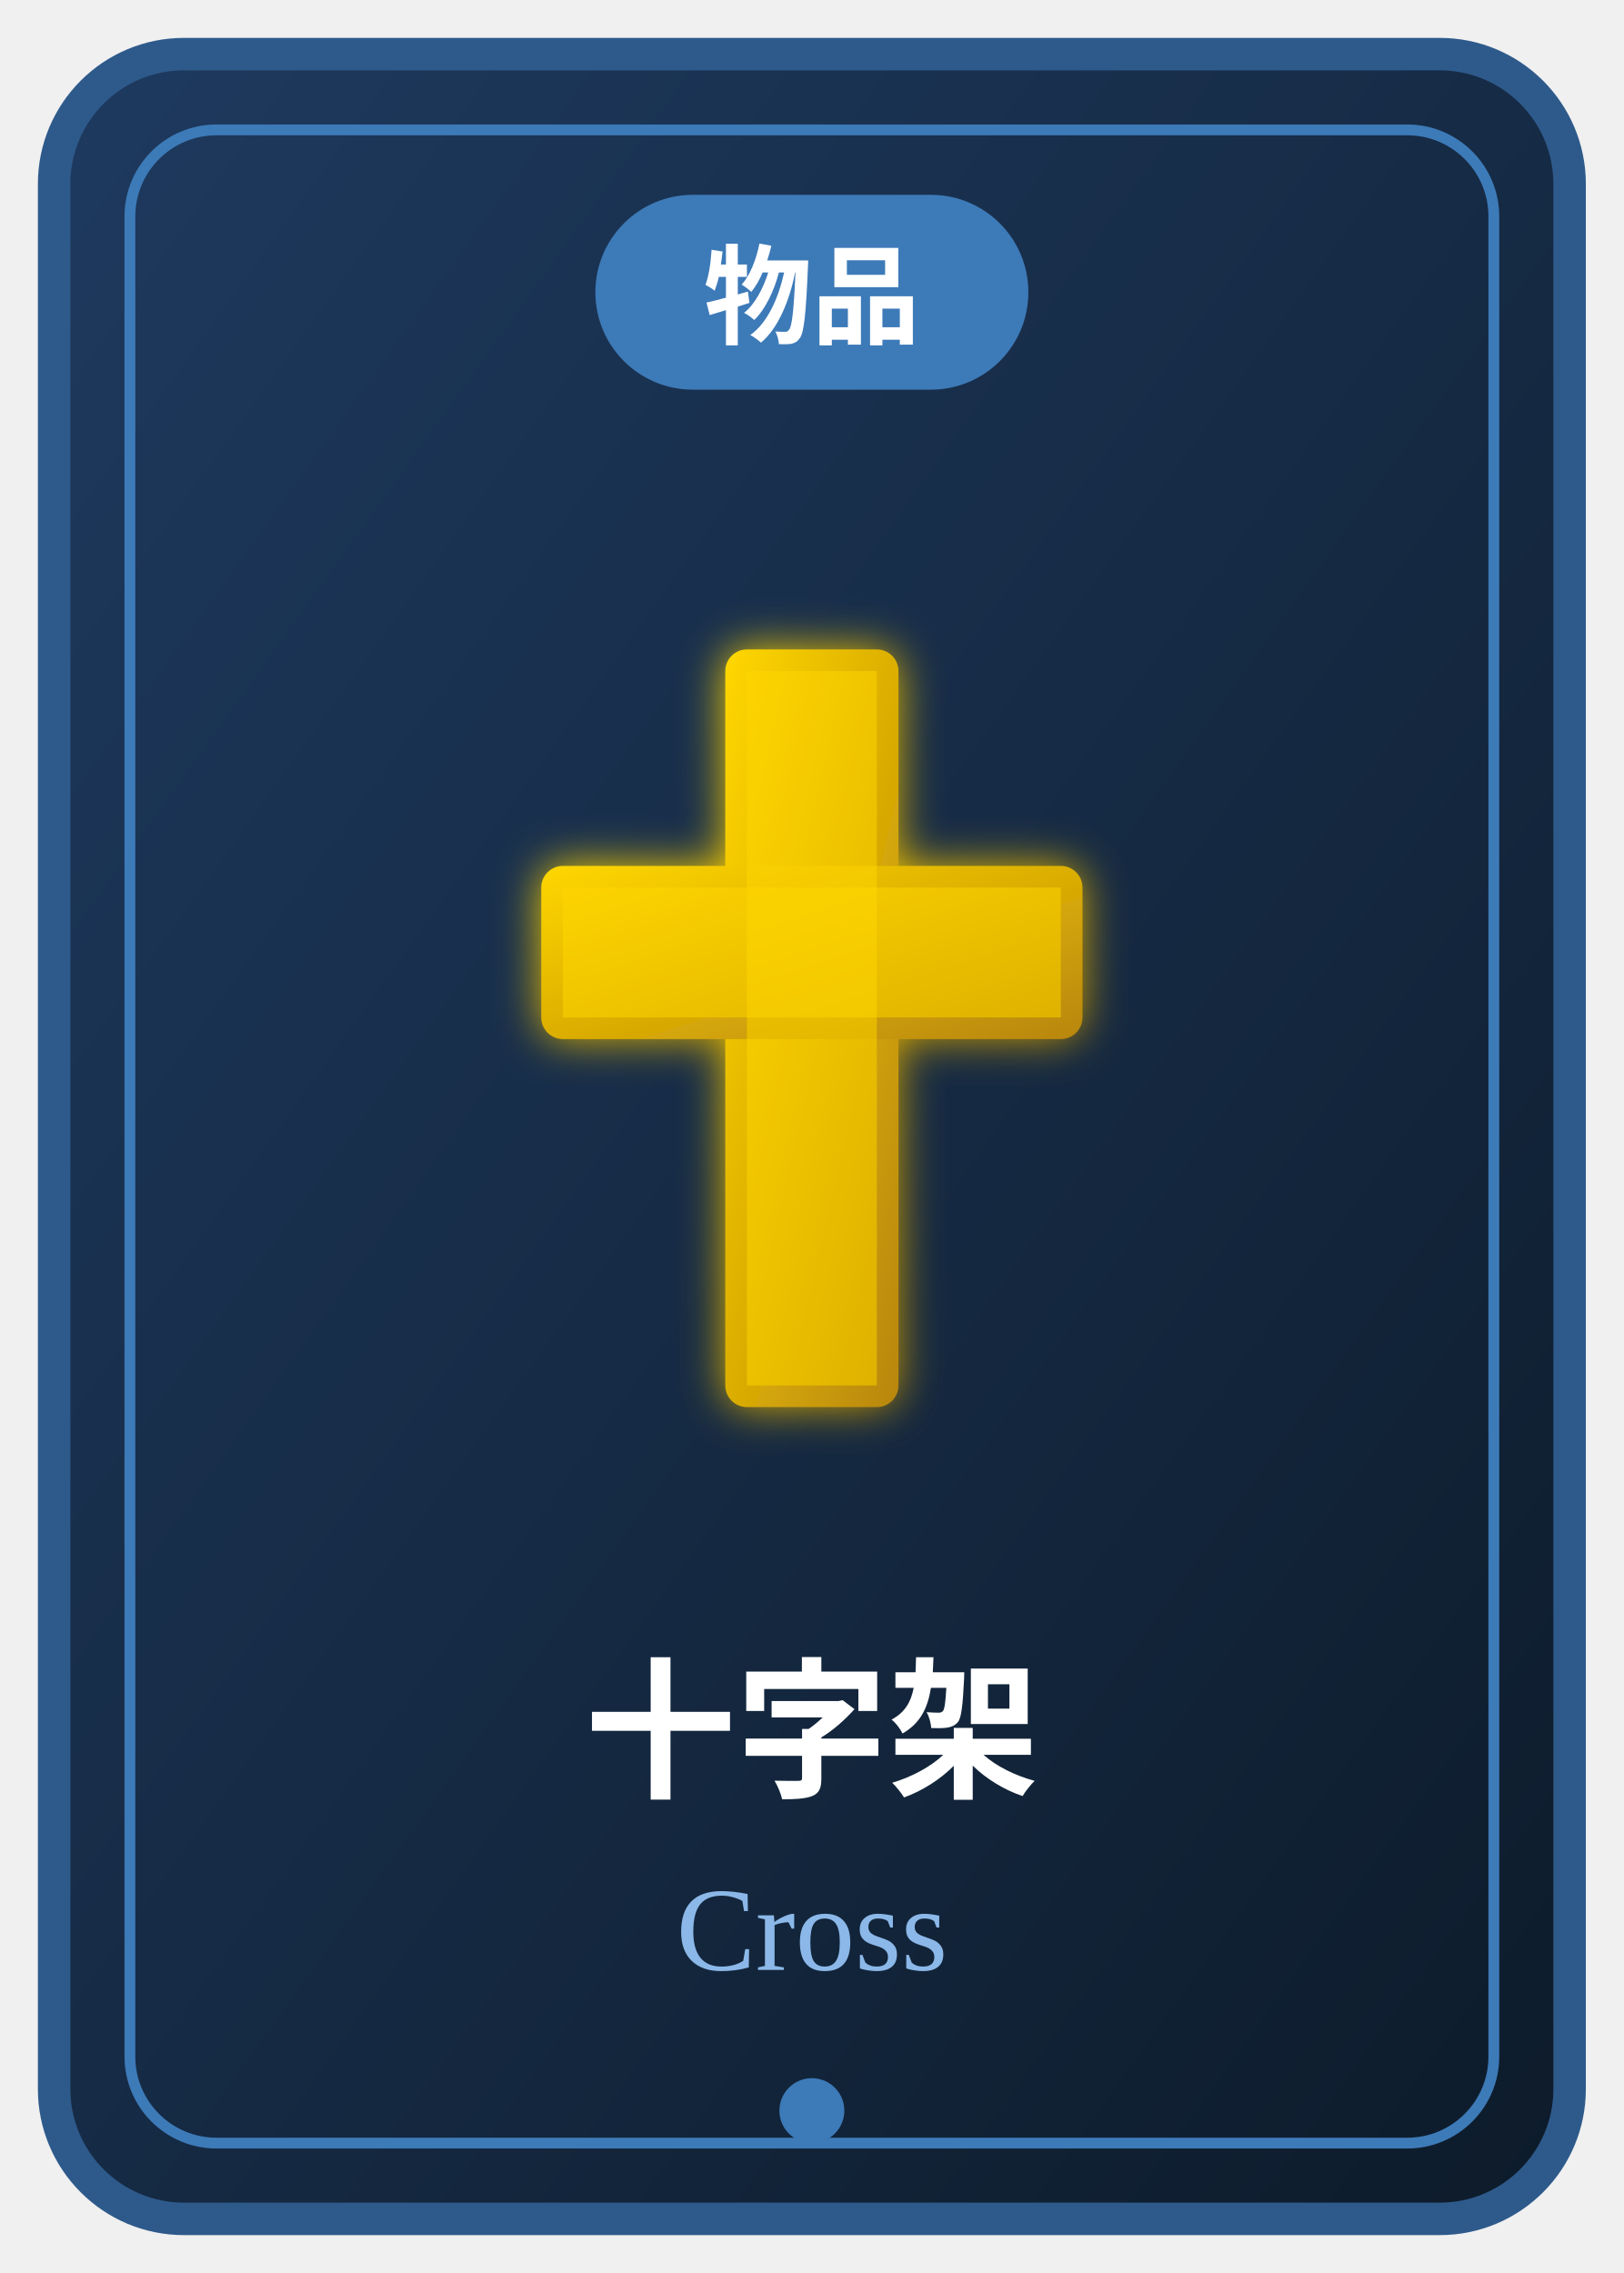
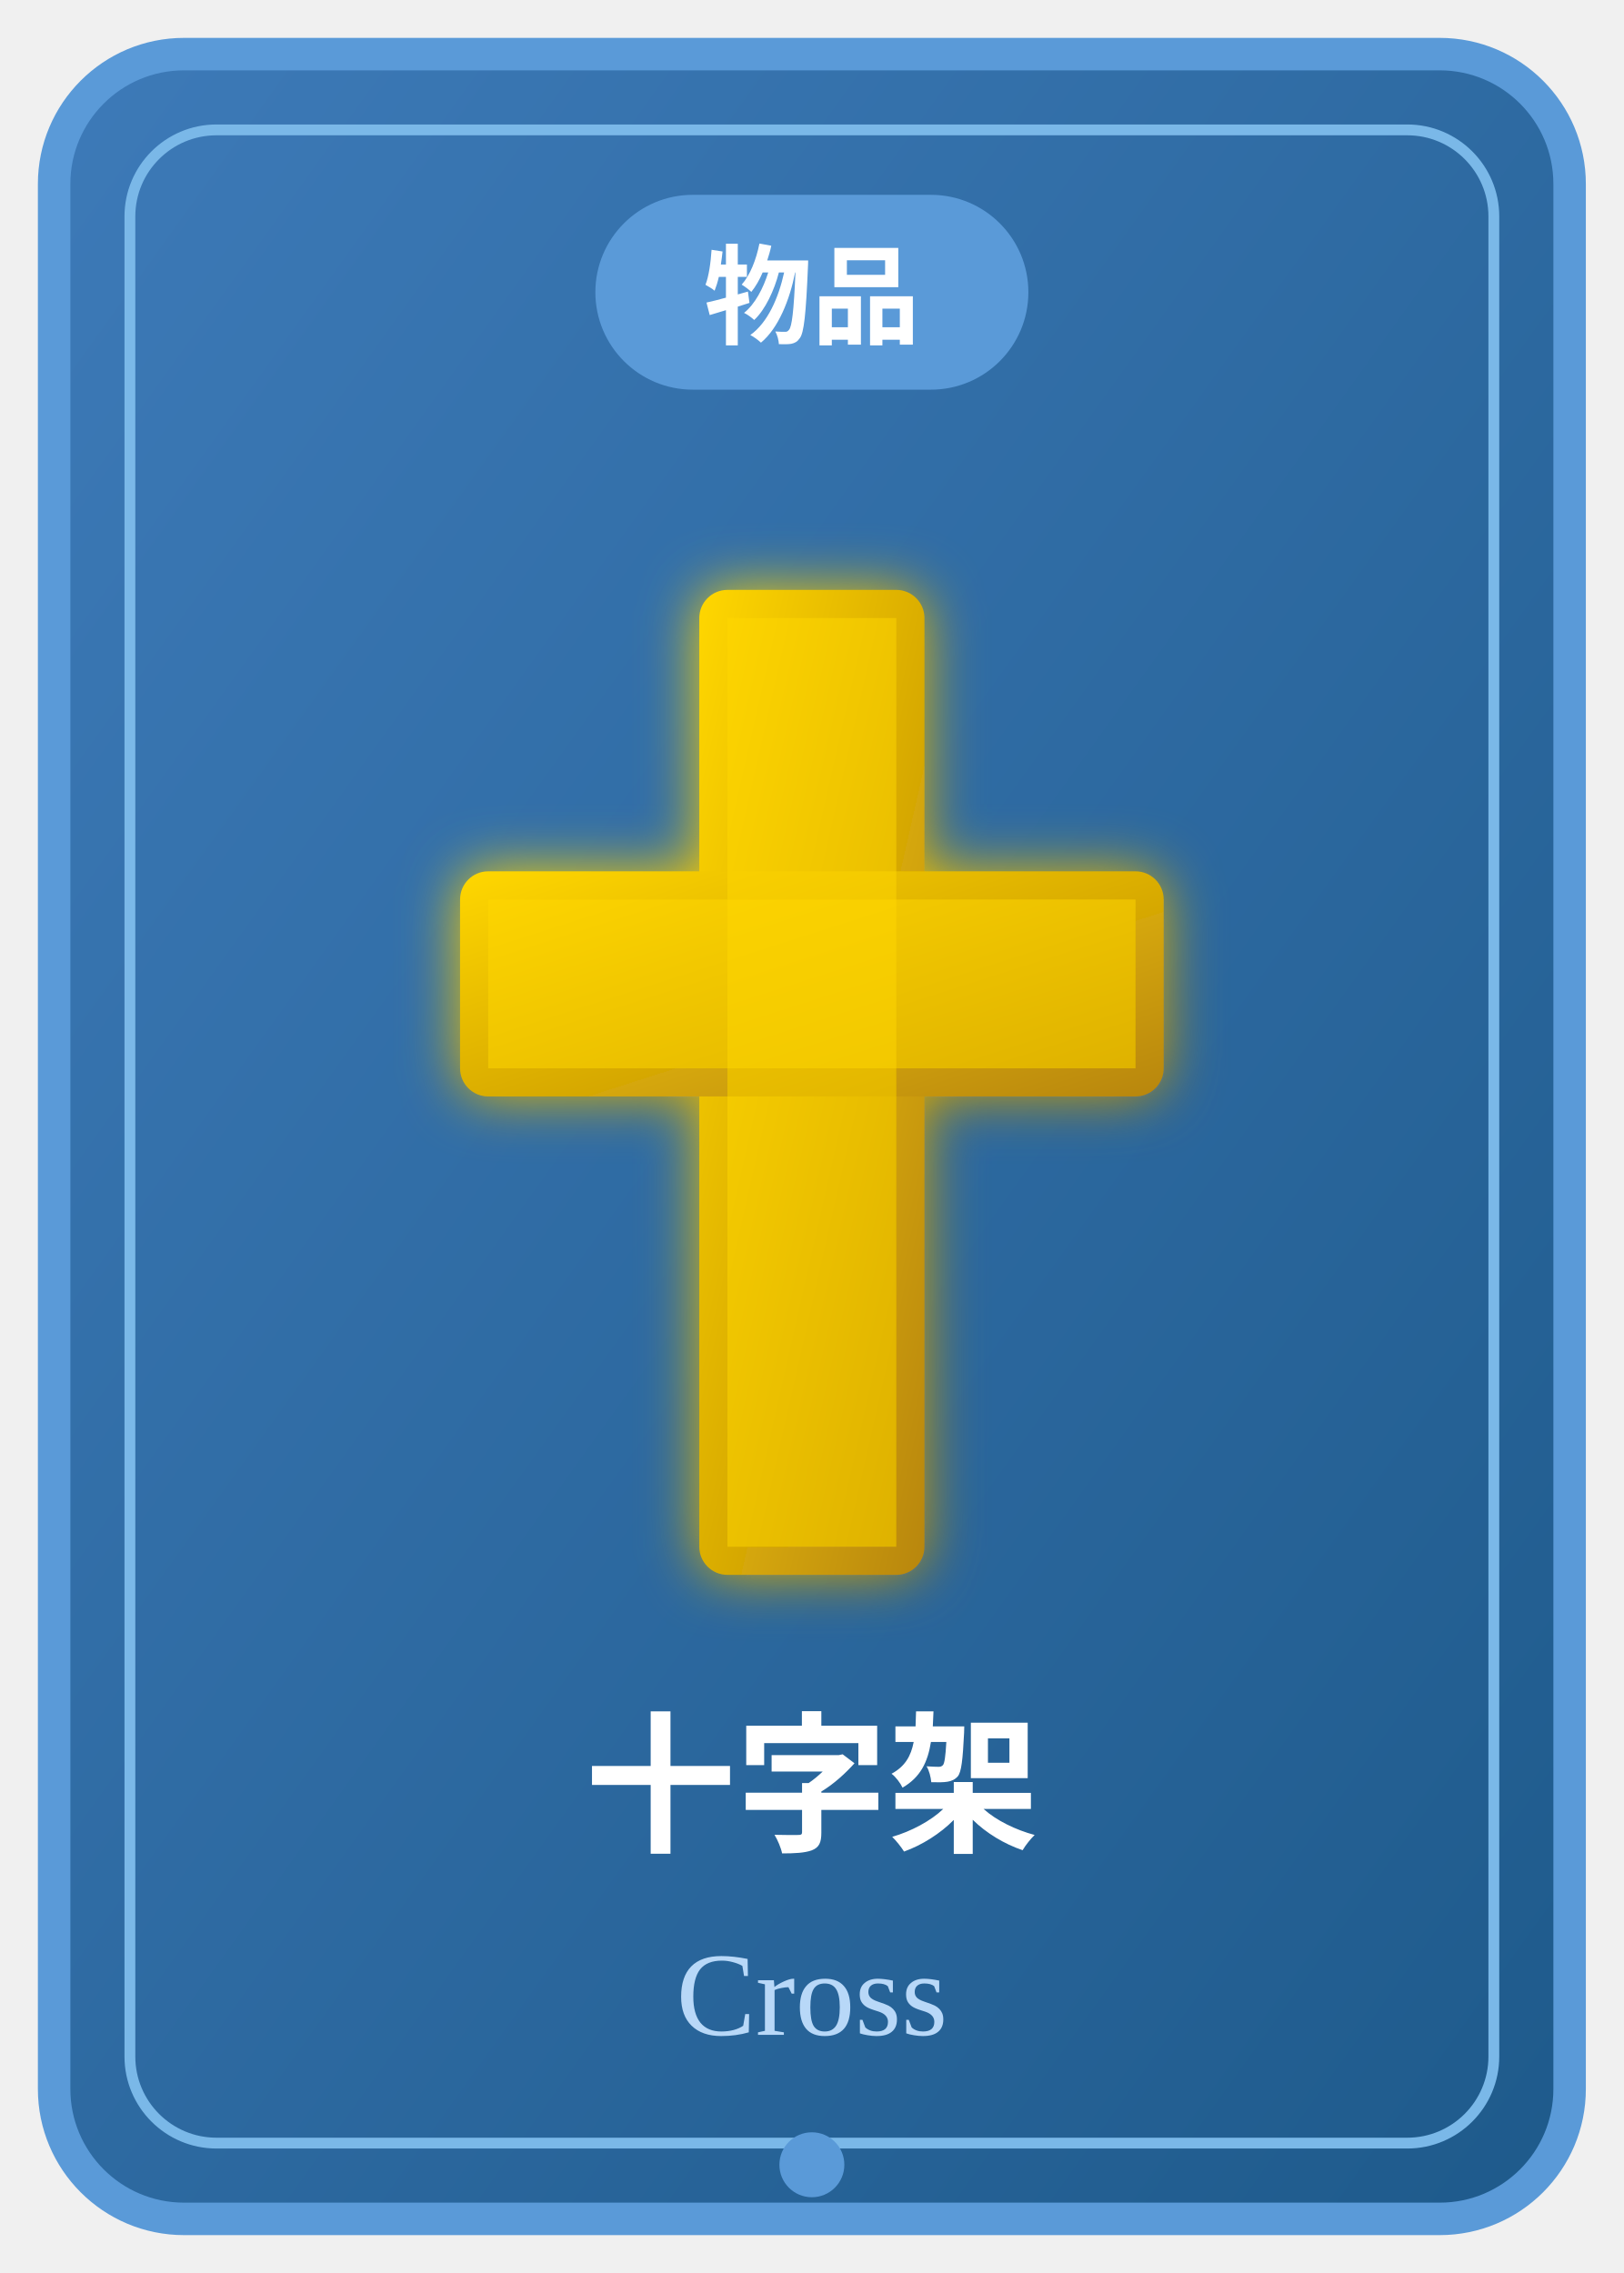
<svg xmlns="http://www.w3.org/2000/svg" viewBox="0 0 150 210" width="150" height="210">
  <defs>
    <linearGradient id="cardBg" x1="0%" y1="0%" x2="100%" y2="100%">
-       <stop offset="0%" style="stop-color:#1E3A5F" />
-       <stop offset="100%" style="stop-color:#0D1B2A" />
+       <stop offset="0%" style="stop-color:#3D7AB8" />
+       <stop offset="100%" style="stop-color:#1E5A8B" />
    </linearGradient>
    <linearGradient id="goldGrad" x1="0%" y1="0%" x2="100%" y2="100%">
      <stop offset="0%" style="stop-color:#FFD700" />
      <stop offset="100%" style="stop-color:#B8860B" />
    </linearGradient>
    <filter id="glow">
      <feGaussianBlur stdDeviation="2" result="coloredBlur" />
      <feMerge>
        <feMergeNode in="coloredBlur" />
        <feMergeNode in="SourceGraphic" />
      </feMerge>
    </filter>
  </defs>
-   <rect x="5" y="5" width="140" height="200" rx="12" fill="url(#cardBg)" stroke="#2E5A8B" stroke-width="3" />
-   <rect x="12" y="12" width="126" height="186" rx="8" fill="none" stroke="#3D7AB8" stroke-width="1" />
-   <rect x="55" y="18" width="40" height="18" rx="9" fill="#3D7AB8" />
+   <rect x="5" y="5" width="140" height="200" rx="12" fill="url(#cardBg)" stroke="#5A9AD8" stroke-width="3" />
+   <rect x="12" y="12" width="126" height="186" rx="8" fill="none" stroke="#7AB8E8" stroke-width="1" />
+   <rect x="55" y="18" width="40" height="18" rx="9" fill="#5A9AD8" />
  <text x="75" y="31" text-anchor="middle" font-size="10" fill="#FFF" font-weight="bold">物品</text>
-   <g transform="translate(75, 95)" filter="url(#glow)">
+   <g transform="translate(75, 100) scale(1.3)" filter="url(#glow)">
    <rect x="-8" y="-35" width="16" height="70" fill="url(#goldGrad)" rx="2" />
    <rect x="-25" y="-15" width="50" height="16" fill="url(#goldGrad)" rx="2" />
    <rect x="-6" y="-33" width="12" height="66" fill="#FFD700" opacity="0.5" />
    <rect x="-23" y="-13" width="46" height="12" fill="#FFD700" opacity="0.5" />
  </g>
-   <text x="75" y="165" text-anchor="middle" font-size="14" fill="#FFF" font-weight="bold">十字架</text>
-   <text x="75" y="182" text-anchor="middle" font-size="11" fill="#8BB8E8">Cross</text>
-   <circle cx="75" cy="195" r="3" fill="#3D7AB8" />
+   <text x="75" y="170" text-anchor="middle" font-size="14" fill="#FFF" font-weight="bold">十字架</text>
+   <text x="75" y="188" text-anchor="middle" font-size="11" fill="#B8D8F8">Cross</text>
+   <circle cx="75" cy="200" r="3" fill="#5A9AD8" />
</svg>
